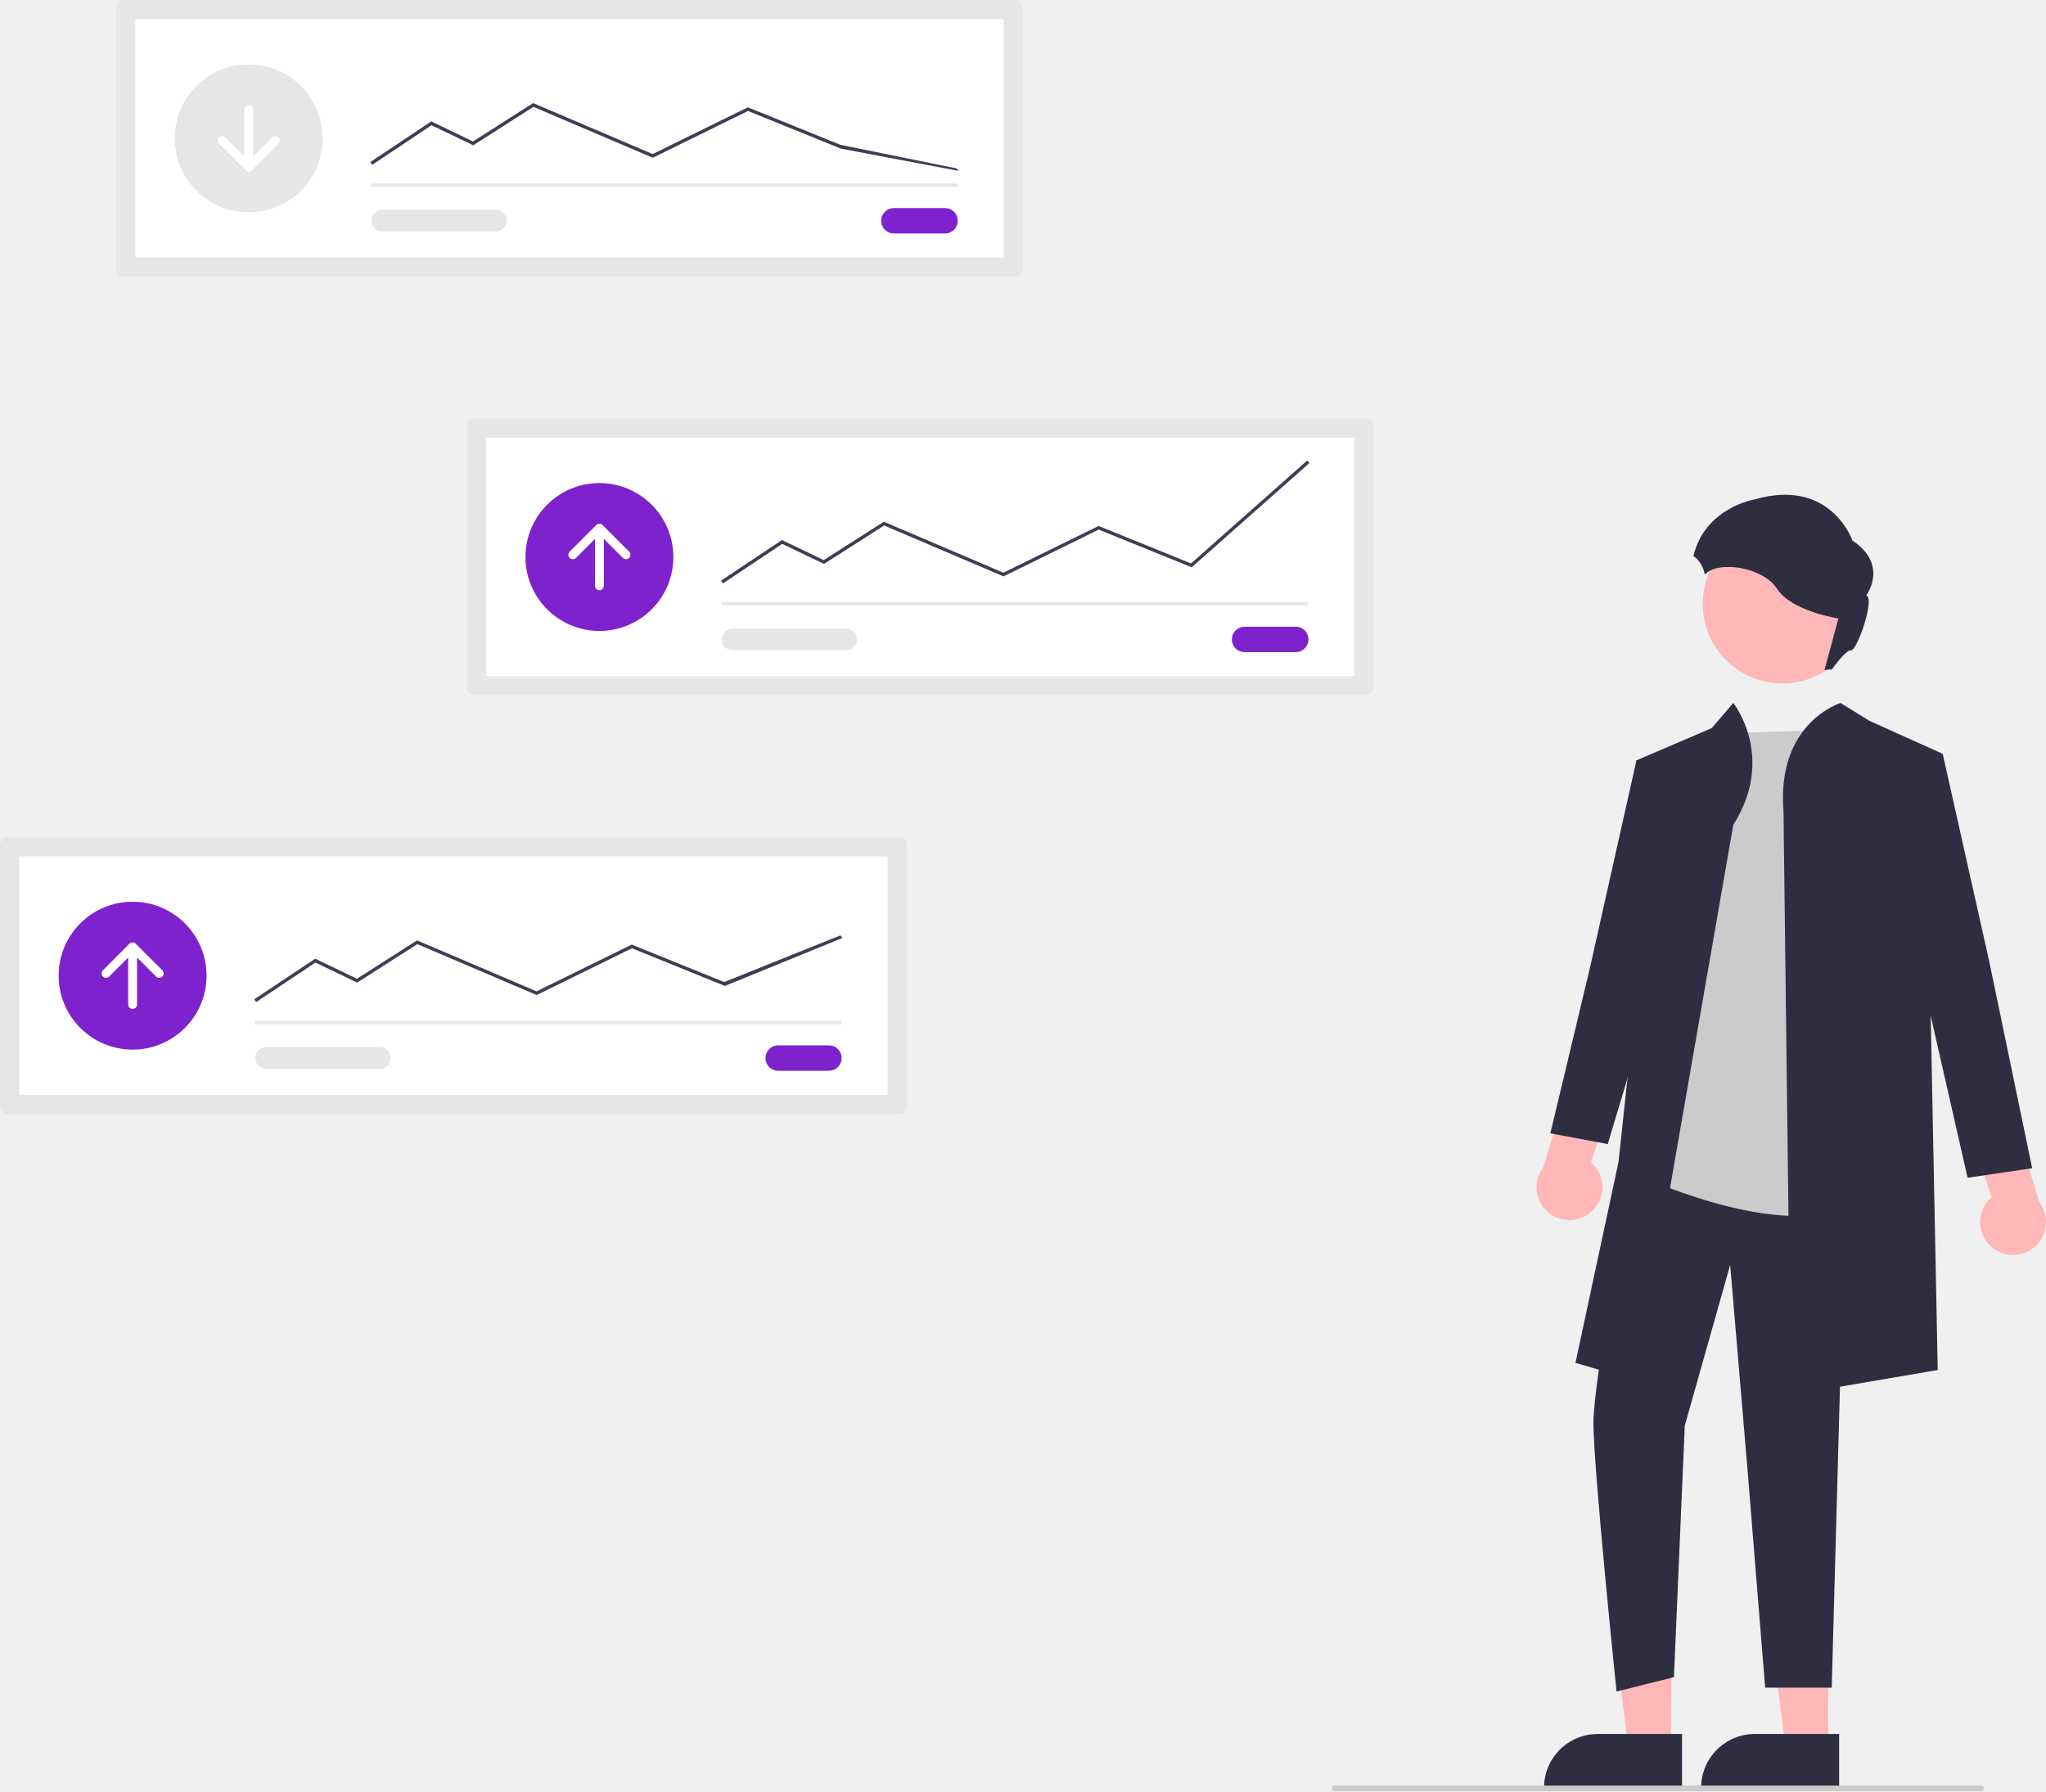
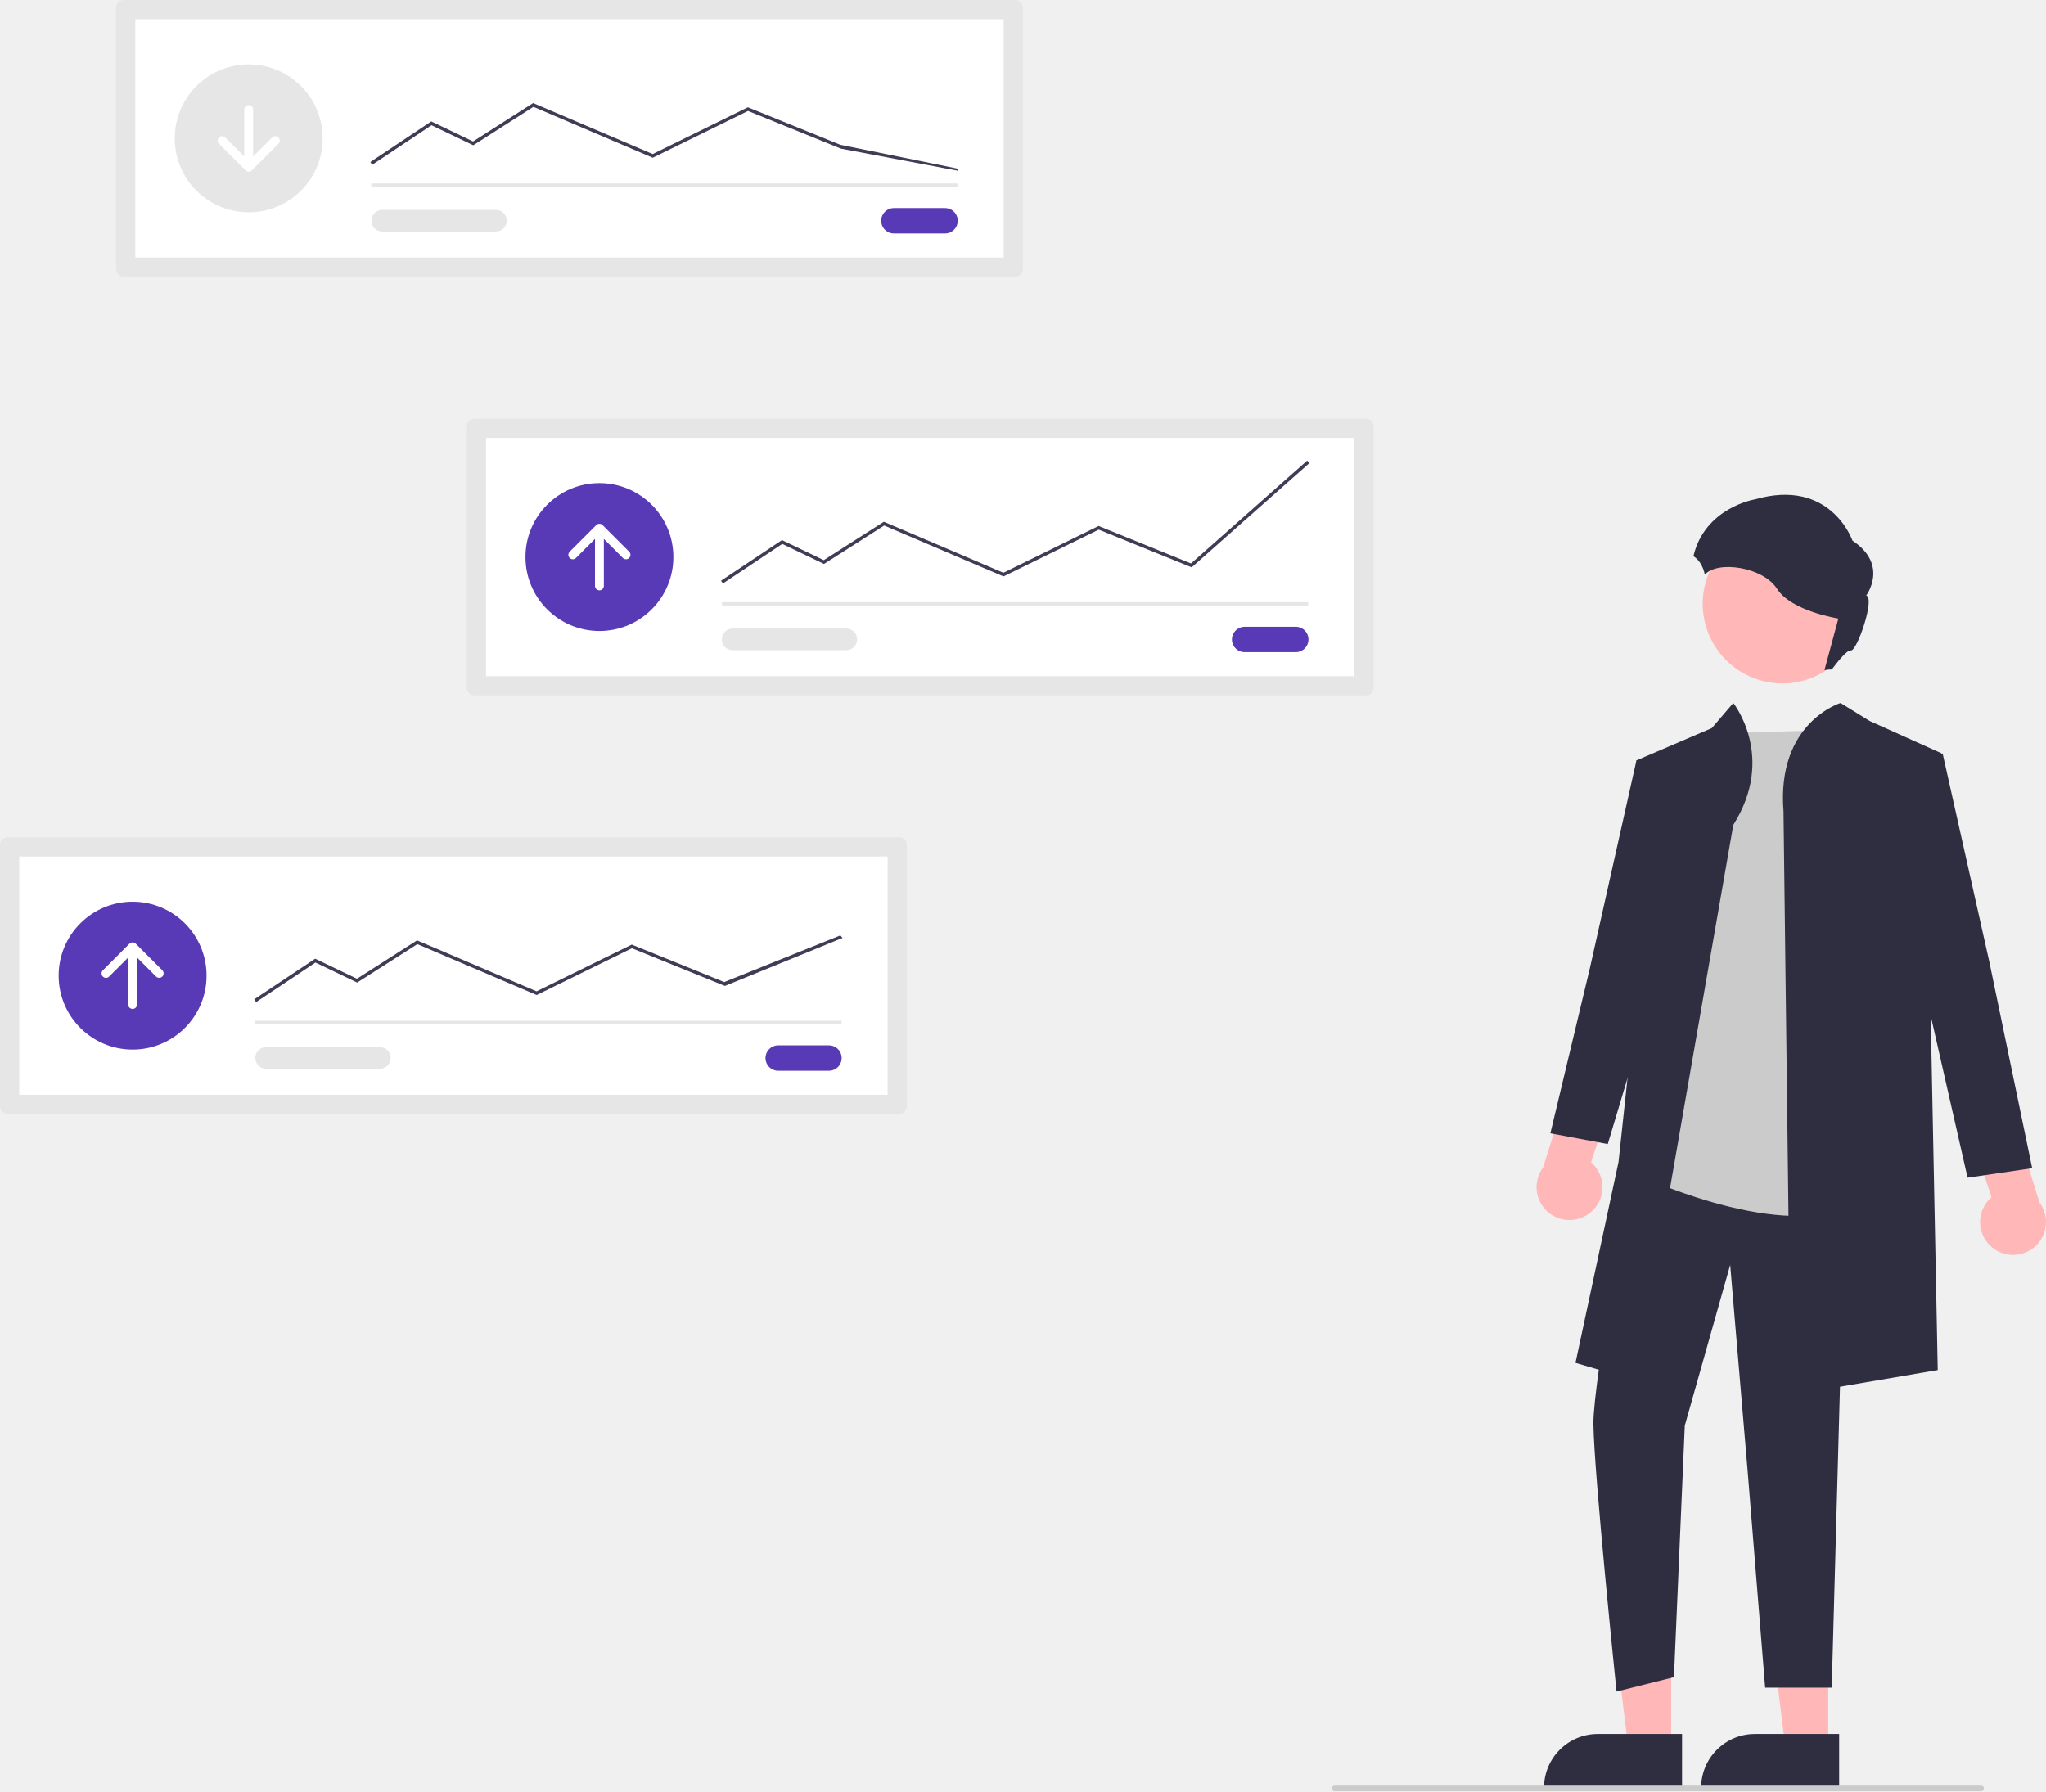
<svg xmlns="http://www.w3.org/2000/svg" data-name="Layer 1" width="727.893" height="637.36" viewBox="0 0 727.893 637.36">
  <path id="a9fff5a8-4449-4722-8691-2681997674a8-565" data-name="fc914514-1042-4f3e-9382-2a2bd3a05a2f" d="M280.079,131.32a2.73,2.73,0,0,0-2.727,2.727v93.012a2.73,2.73,0,0,0,2.727,2.727h317.156a2.73,2.73,0,0,0,2.727-2.727V134.047a2.73,2.73,0,0,0-2.727-2.727Z" transform="translate(-236.0534 -131.32)" fill="#e6e6e6" />
  <path id="ef08fdaa-4829-440e-93ff-da8e736c3be7-566" data-name="fc60a940-5b5f-47e1-886f-8b9349204f05" d="M284.185,222.953h308.942v-84.8h-308.942Z" transform="translate(-236.0534 -131.32)" fill="#fff" />
-   <path id="f7452840-914d-46a1-ae61-ea1c2fc2d2a5-567" data-name="b37dca77-34e7-4938-924b-74ea49a8e34b" d="M554.131,205.36a4.518,4.518,0,1,0,0,9.035h18.069a4.518,4.518,0,1,0,0-9.035Z" transform="translate(-236.0534 -131.32)" fill="#7e22ce" />
+   <path id="f7452840-914d-46a1-ae61-ea1c2fc2d2a5-567" data-name="b37dca77-34e7-4938-924b-74ea49a8e34b" d="M554.131,205.36a4.518,4.518,0,1,0,0,9.035h18.069a4.518,4.518,0,1,0,0-9.035Z" transform="translate(-236.0534 -131.32)" fill="#593ab6" />
  <rect id="b2c9f911-15af-4e19-9f72-89a224d6cf2b" data-name="a114a1b8-363a-4115-bcea-0275bda15cb1" x="132.077" y="65.278" width="208.588" height="1.189" fill="#e6e6e6" />
  <circle id="a570d7cb-c53f-47e1-9372-81d6b1f4b9cc" data-name="fd059875-cd6f-429e-81eb-c199f1a3d666" cx="88.476" cy="49.233" r="26.311" fill="#e6e6e6" />
  <path id="a3321d5c-167e-43b0-8c0e-18df1c8c5ae5-568" data-name="ad693766-5e26-437f-8d3d-58ce33ee9e84" d="M368.462,189.961l-.659-.989,21.675-14.45,14.863,7.135,21.379-13.659.289.123,42.24,18.019,33.867-16.637,32.887,13.333,41.323,8.4.788.89-41.875-7.911-33.077-13.411-33.88,16.642-42.452-18.109-21.408,13.677-14.85-7.128Z" transform="translate(-236.0534 -131.32)" fill="#3f3d56" />
  <path id="f7b9bcea-10c4-4c80-b4a6-3d8e323f573e-569" data-name="ff424c2d-4733-4249-9b35-4eb43ebe2556" d="M371.993,205.983a3.863,3.863,0,0,0,0,7.725h40.41a3.863,3.863,0,0,0,.124-7.725q-.062-.001-.124,0Z" transform="translate(-236.0534 -131.32)" fill="#e6e6e6" />
  <path d="M335.113,180.226a1.578,1.578,0,0,0-2.231-0l-0.0 0L326.107,187V170.296a1.578,1.578,0,0,0-3.156,0V187l-6.774-6.774a1.578,1.578,0,0,0-2.237,2.226l.006.006,9.468,9.468a1.578,1.578,0,0,0,2.232,0l9.468-9.468A1.578,1.578,0,0,0,335.113,180.226Z" transform="translate(-236.0534 -131.32)" fill="#fff" />
  <path id="f7c5b60e-33a7-4042-9d2c-5c8c9116b84c-570" data-name="ebf544e0-cedc-491d-9ace-ce79788cc3b4" d="M404.854,280.283a2.73,2.73,0,0,0-2.727,2.727v93.012a2.73,2.73,0,0,0,2.727,2.727h317.157a2.73,2.73,0,0,0,2.727-2.727V283.01a2.73,2.73,0,0,0-2.727-2.727Z" transform="translate(-236.0534 -131.32)" fill="#e6e6e6" />
  <path id="a8273e4e-93d2-47bb-9b17-df51a96534af-571" data-name="f05ecdaf-6a8f-49c4-b8a7-f7e5ce9efcf7" d="M408.961,371.916h308.943v-84.8h-308.943Z" transform="translate(-236.0534 -131.32)" fill="#fff" />
-   <path id="a87d1795-16f3-4774-9768-c375c1bdbb9e-572" data-name="a9f7bc9d-00a6-4157-bba1-ffc7ec111a68" d="M678.907,354.325a4.518,4.518,0,1,0,0,9.035H696.975a4.518,4.518,0,1,0,0-9.035H678.907Z" transform="translate(-236.0534 -131.32)" fill="#7e22ce" />
+   <path id="a87d1795-16f3-4774-9768-c375c1bdbb9e-572" data-name="a9f7bc9d-00a6-4157-bba1-ffc7ec111a68" d="M678.907,354.325a4.518,4.518,0,1,0,0,9.035H696.975a4.518,4.518,0,1,0,0-9.035H678.907Z" transform="translate(-236.0534 -131.32)" fill="#593ab6" />
  <rect id="b60d1a48-178f-4eb5-a9a3-9e4316169c72" data-name="a15d3d52-efbb-4636-8d15-228635c5d6e5" x="256.853" y="214.242" width="208.588" height="1.189" fill="#e6e6e6" />
-   <circle id="f066d7d6-19fd-468d-830f-1318b53822b2" data-name="e4ee77d8-efe6-4a2a-a3ed-71b8f3ee957e" cx="213.251" cy="198.197" r="26.311" fill="#7e22ce" />
+   <circle id="f066d7d6-19fd-468d-830f-1318b53822b2" data-name="e4ee77d8-efe6-4a2a-a3ed-71b8f3ee957e" cx="213.251" cy="198.197" r="26.311" fill="#593ab6" />
  <path id="fcead4ff-5625-4c61-90c0-6a9c2def1900-573" data-name="fc1c89ac-2b6e-4831-b128-0ac2ab1fa850" d="M493.236,338.925l-.66-.989,21.675-14.45,14.864,7.135,21.379-13.659.289.123,42.239,18.019,33.868-16.637,32.887,13.332,41.323-36.6.788.89-41.875,37.086-33.077-13.41-33.879,16.642-42.452-18.109-21.408,13.677-14.846-7.125Z" transform="translate(-236.0534 -131.32)" fill="#3f3d56" />
  <path id="b25442e4-8332-4a87-9c30-01930e0b437c-574" data-name="bd690ac4-3df0-4871-95d5-adaa934b7c24" d="M496.769,354.946a3.863,3.863,0,1,0-.126,7.725h0q.063.001.126,0h40.41a3.863,3.863,0,0,0,0-7.725Z" transform="translate(-236.0534 -131.32)" fill="#e6e6e6" />
  <path d="M438.721,329.844a1.578,1.578,0,0,0,2.231 0l0-0,6.774-6.774v16.704a1.578,1.578,0,1,0,3.156,0V323.07l6.774,6.774a1.578,1.578,0,1,0,2.232-2.232l-9.468-9.468a1.578,1.578,0,0,0-2.232,0l-9.468,9.468a1.578,1.578,0,0,0,0,2.232Z" transform="translate(-236.0534 -131.32)" fill="#fff" />
  <path id="f3e6157c-e0fb-4525-9ebd-9efe95b1618f-575" data-name="b1a491a7-739b-4f1f-bff8-dbf70f6892c8" d="M238.78,429.247a2.73,2.73,0,0,0-2.727,2.727v93.012a2.73,2.73,0,0,0,2.727,2.727h317.156a2.73,2.73,0,0,0,2.727-2.727V431.974a2.73,2.73,0,0,0-2.727-2.727Z" transform="translate(-236.0534 -131.32)" fill="#e6e6e6" />
  <path id="b96defd0-9a2c-4c45-aa8c-b5fd1840c319-576" data-name="acd48b1a-d10a-4276-b388-f016adebff0c" d="M242.887,520.88h308.943v-84.8h-308.943Z" transform="translate(-236.0534 -131.32)" fill="#fff" />
-   <path id="a2204f79-048d-45a5-9dbf-3ca685e385ac-577" data-name="bed21912-b6c9-41df-a59b-963435bac71a" d="M512.832,503.288a4.518,4.518,0,0,0,0,9.035h18.069a4.518,4.518,0,1,0,0-9.035Z" transform="translate(-236.0534 -131.32)" fill="#7e22ce" />
+   <path id="a2204f79-048d-45a5-9dbf-3ca685e385ac-577" data-name="bed21912-b6c9-41df-a59b-963435bac71a" d="M512.832,503.288a4.518,4.518,0,0,0,0,9.035h18.069a4.518,4.518,0,1,0,0-9.035Z" transform="translate(-236.0534 -131.32)" fill="#593ab6" />
  <rect id="ece8f467-8c57-41a5-b787-946f11f73852" data-name="a26455fb-834b-4368-afb2-80d86a75d46a" x="90.778" y="363.206" width="208.588" height="1.189" fill="#e6e6e6" />
-   <circle id="acd23665-8915-4d62-9edc-4433a6bf124b" data-name="f17c58cd-37a1-42e1-9e5f-26c2ec8825b4" cx="47.177" cy="347.16" r="26.311" fill="#7e22ce" />
+   <circle id="acd23665-8915-4d62-9edc-4433a6bf124b" data-name="f17c58cd-37a1-42e1-9e5f-26c2ec8825b4" cx="47.177" cy="347.16" r="26.311" fill="#593ab6" />
  <path id="b2ebcab4-d8cf-428d-87b9-c73daac40ac9-578" data-name="b803193f-4714-40c6-8606-08b9dea6d22d" d="M327.161,487.889l-.659-.989,21.675-14.451,14.863,7.135,21.38-13.663,42.528,18.141,33.867-16.637,32.883,13.337,41.323-16.6.788.89-41.87,17.089-33.077-13.41-33.879,16.642-42.452-18.109-21.407,13.678-14.85-7.128Z" transform="translate(-236.0534 -131.32)" fill="#3f3d56" />
  <path id="aca123b7-0fc2-4f3d-89c1-779a89955e8d-579" data-name="b19b31b4-3a52-4fc9-8ed4-dc6729deb0ed" d="M330.694,503.909a3.863,3.863,0,0,0,0,7.725h40.41a3.863,3.863,0,1,0,.126-7.725q-.063-.001-.126,0Z" transform="translate(-236.0534 -131.32)" fill="#e6e6e6" />
  <path d="M272.647,478.807a1.578,1.578,0,0,0,2.231 0l0-0,6.774-6.774v16.704a1.578,1.578,0,0,0,3.156.01V472.033l6.774,6.774a1.578,1.578,0,0,0,2.237-2.226l-.006-.006-9.468-9.468a1.578,1.578,0,0,0-2.232,0l-9.468,9.468A1.578,1.578,0,0,0,272.647,478.807Z" transform="translate(-236.0534 -131.32)" fill="#fff" />
  <polygon points="650.421 621.963 635.192 621.962 627.948 563.225 650.423 563.226 650.421 621.963" fill="#ffb7b7" />
  <path d="M890.358,768.045l-49.102-.002v-.621a19.113,19.113,0,0,1,19.112-19.112h.001l29.99.001Z" transform="translate(-236.0534 -131.32)" fill="#2f2e41" />
  <polygon points="594.525 621.963 579.297 621.962 572.052 563.225 594.528 563.226 594.525 621.963" fill="#ffb7b7" />
  <path d="M834.462,768.045l-49.102-.002v-.621a19.113,19.113,0,0,1,19.112-19.112h.001l29.99.001Z" transform="translate(-236.0534 -131.32)" fill="#2f2e41" />
  <path d="M801.876,562.766a11.647,11.647,0,0,0,.22-17.859l8.277-25.297-14.146-8.779L785.04,546.719A11.711,11.711,0,0,0,801.876,562.766Z" transform="translate(-236.0534 -131.32)" fill="#ffb7b7" />
  <path d="M816.966,546.066s-14.214,76.941-14.037,91.876c.214,18.023,8.233,95.263,8.233,95.263l20.417-5.104,3.859-89.526,16.148-57.138,6.211,73.285,6.234,77.09H887.717L893.022,538.41,815.69,535.858Z" transform="translate(-236.0534 -131.32)" fill="#2f2e41" />
  <path d="M887.787,391.025l-40.834,1.276-25.521,158.231s54.232,24.883,77.201,7.018S887.787,391.025,887.787,391.025Z" transform="translate(-236.0534 -131.32)" fill="#cbcbcb" />
  <path d="M852.696,424.841,818.242,622.63l-21.693-6.38,15.313-71.459,7.656-71.459L818.242,401.872l26.797-11.485,7.656-8.932S868.008,400.596,852.696,424.841Z" transform="translate(-236.0534 -131.32)" fill="#2f2e41" />
  <path d="M870.56,420.013l2.552,207.721,52.318-8.932L921.603,426.117l5.104-26.797-25.521-11.485L890.852,381.455S868.008,388.388,870.56,420.013Z" transform="translate(-236.0534 -131.32)" fill="#2f2e41" />
  <polygon points="593.673 274.38 582.189 270.552 565.6 344.563 551.563 403.262 571.98 407.09 591.121 343.287 593.673 274.38" fill="#2f2e41" />
  <path d="M944.771,575.187a11.647,11.647,0,0,1-.22-17.859l-8.277-25.297,14.146-8.779,11.187,35.888a11.711,11.711,0,0,1-16.835,16.047Z" transform="translate(-236.0534 -131.32)" fill="#ffb7b7" />
  <polygon points="679.625 271.896 691.109 268.068 707.698 342.079 722.977 415.683 699.997 419.064 682.177 340.803 679.625 271.896" fill="#2f2e41" />
  <circle cx="870.173" cy="346.132" r="28.362" transform="translate(-295.4432 328.4842) rotate(-28.66322)" fill="#ffb7b7" />
  <path d="M940.867,768.68h-230a1,1,0,0,1,0-2h230a1,1,0,0,1,0,2Z" transform="translate(-236.0534 -131.32)" fill="#cbcbcb" />
  <path d="M860.283,309.019c27.113-7.819,34.81,14.654,34.81,14.654,13.069,8.671,4.887,19.541,4.887,19.541,3.298.733-3.296,20.03-5.495,19.542-1.173-.261-4.19,3.34-6.748,6.755a13.541,13.541,0,0,0-2.614.251l4.964-18.365s-16.733-2.564-21.863-10.624c-4.908-7.712-21.066-10.146-25.664-4.995a11.627,11.627,0,0,0-1.64-4.164,8.319,8.319,0,0,0-2.411-2.417C842.574,311.919,860.283,309.019,860.283,309.019Z" transform="translate(-236.0534 -131.32)" fill="#2f2e41" />
</svg>
